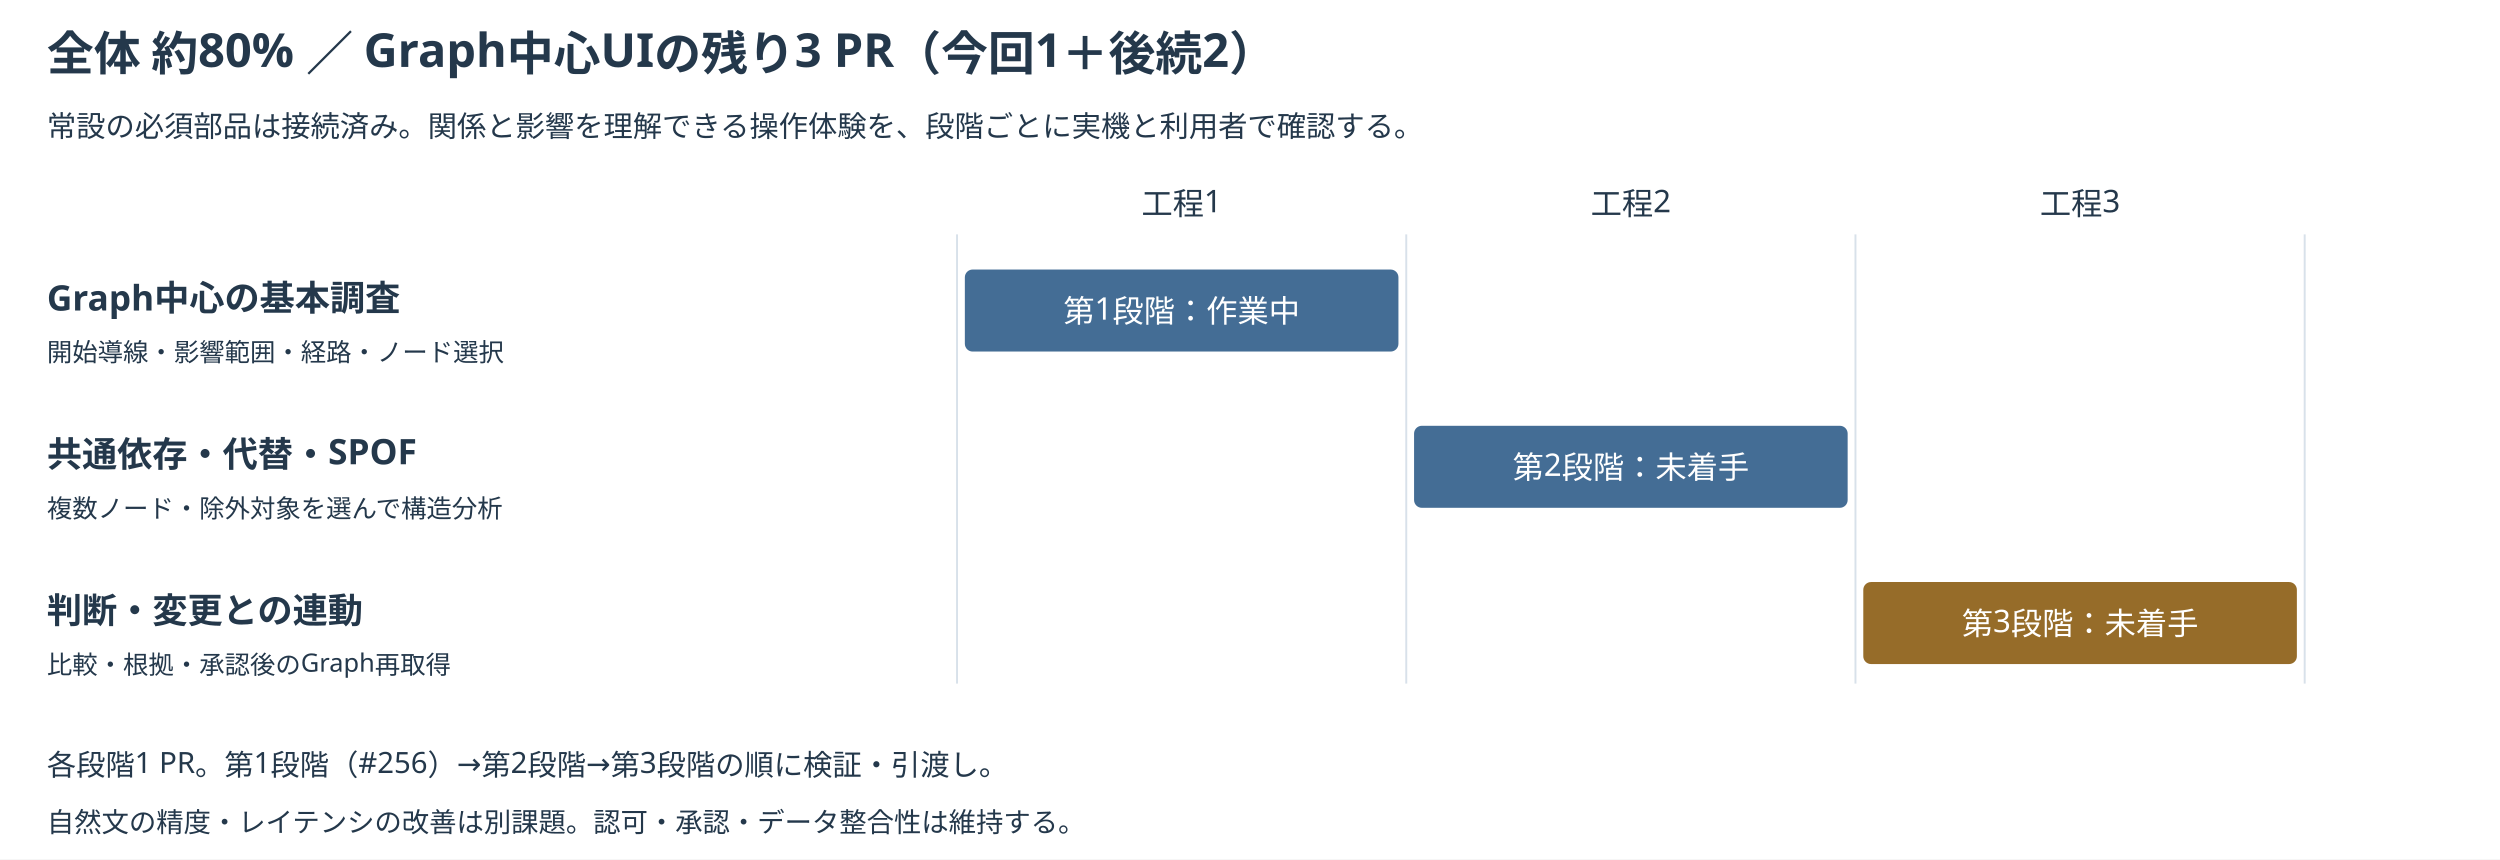
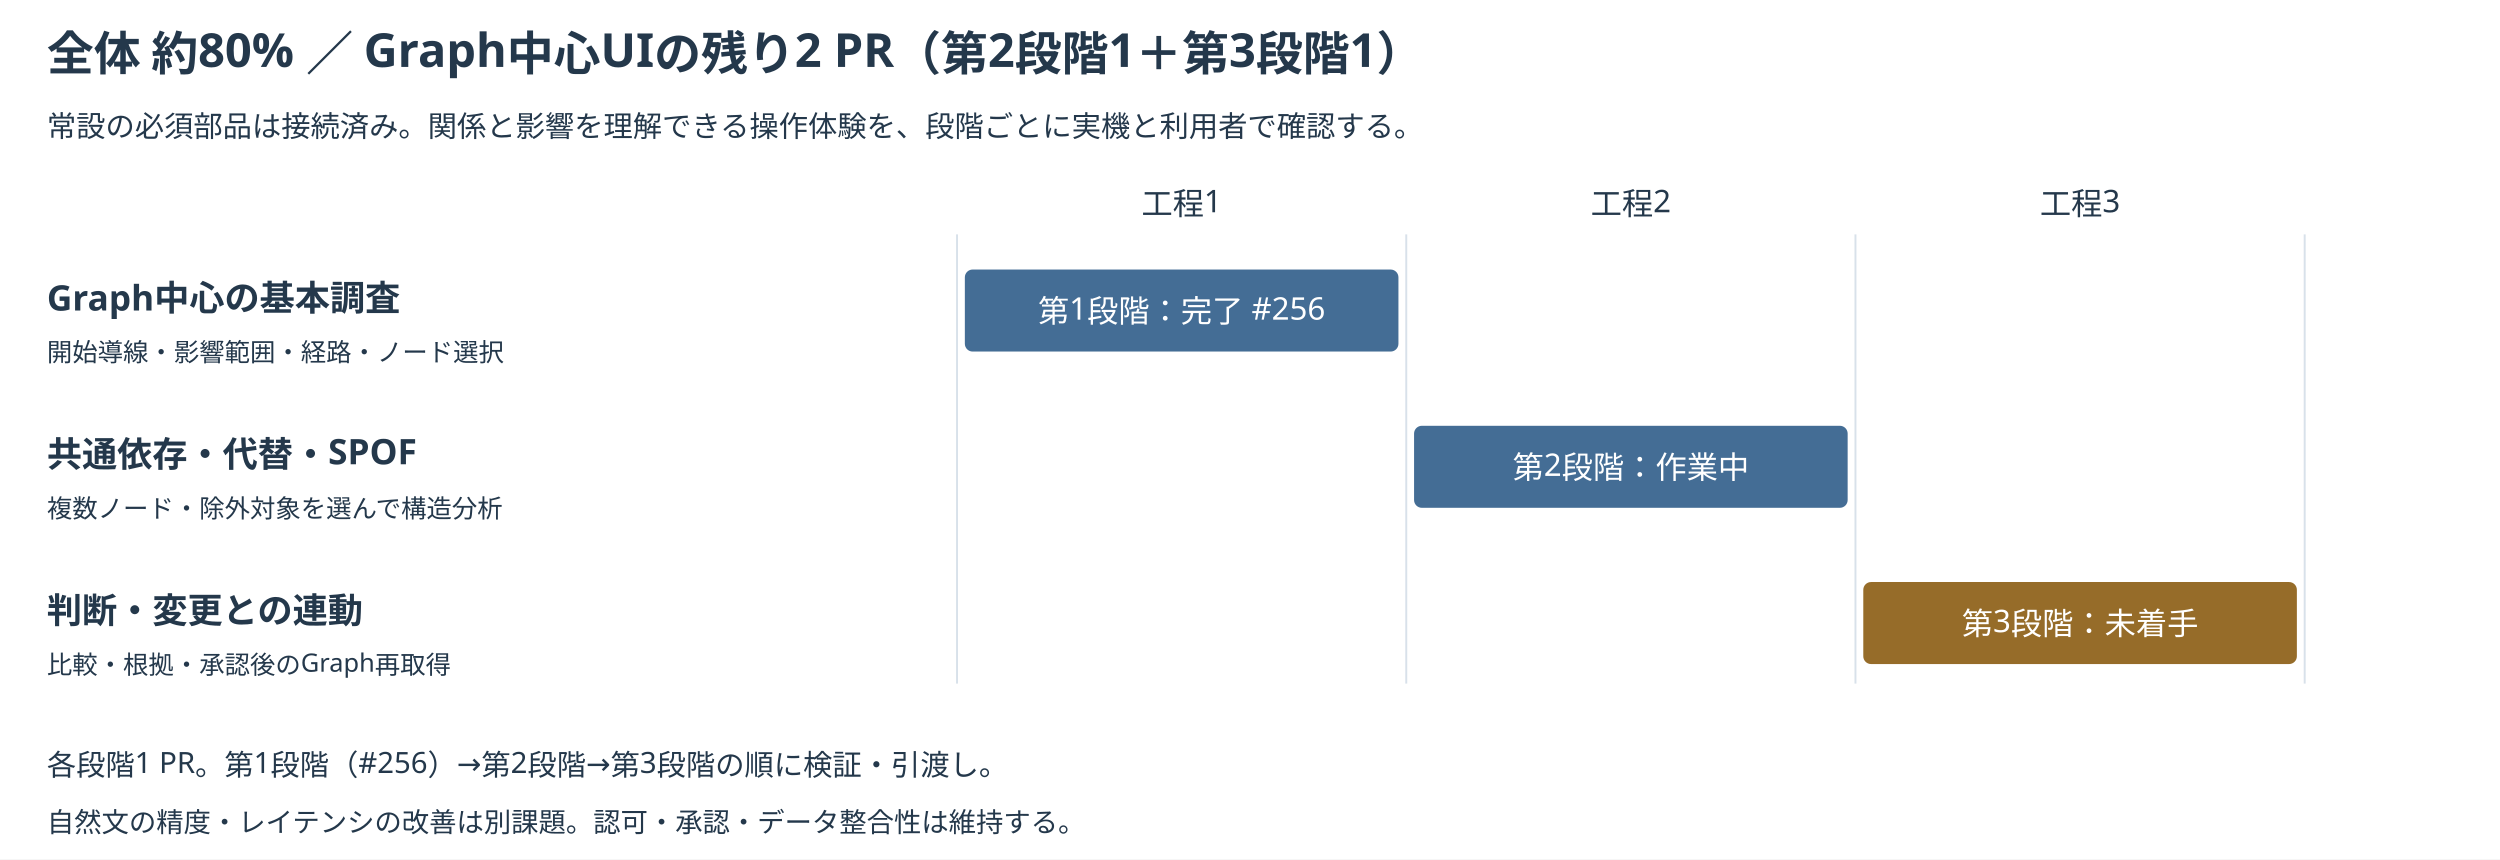
<svg xmlns="http://www.w3.org/2000/svg" width="1280" height="440" viewBox="0 0 1280 440" role="img" aria-labelledby="title desc">
  <rect width="1280" height="440" fill="white" />
  <g font-family="sans-serif" fill="#24384b">
-     <text x="24" y="36" font-size="24" font-weight="bold">全体 約80% ／ Graph中心UIの残り3 PR（今回1＋後続2）</text>
+     <text x="24" y="36" font-size="24" font-weight="bold">全体 約80% ／ Graph中心UIの残り2 PR（第2段階1＋第3段階1）</text>
    <text x="24" y="70" font-size="15">常設の必須部品は接続済み。関係と影響を理解できる操作体験を、段階ごとに実機と利用者で確認する。</text>
    <path d="M490 120V350 M720 120V350 M950 120V350 M1180 120V350" stroke="#d8e1ea" />
    <text x="605" y="110" text-anchor="middle" font-size="16">工程1</text>
    <text x="835" y="110" text-anchor="middle" font-size="16">工程2</text>
    <text x="1065" y="110" text-anchor="middle" font-size="16">工程3</text>
    <text x="24" y="159" font-size="18" font-weight="bold">Graph中心の基本調査</text>
    <text x="24" y="185" font-size="13">開始導線・影響範囲・経路・ノード選択</text>
    <rect x="494" y="138" width="222" height="42" rx="4" fill="#446d95" />
-     <text x="605" y="165" text-anchor="middle" font-size="16" fill="white">第1段階：作業中</text>
+     <text x="605" y="165" text-anchor="middle" font-size="16" fill="white">第1段階：完了 #256</text>
    <text x="24" y="239" font-size="18" font-weight="bold">共通依存・代替・SPOF</text>
    <text x="24" y="265" font-size="13">複数ノード・除外対象を選んで構造分析</text>
    <rect x="724" y="218" width="222" height="42" rx="4" fill="#446d95" />
-     <text x="835" y="245" text-anchor="middle" font-size="16" fill="white">第2段階：未着手</text>
+     <text x="835" y="245" text-anchor="middle" font-size="16" fill="white">第2段階：作業中</text>
    <text x="24" y="319" font-size="18" font-weight="bold">判断・変更との連動</text>
    <text x="24" y="345" font-size="13">比較・根拠・承認後のGraph再取得</text>
    <rect x="954" y="298" width="222" height="42" rx="4" fill="#966c29" />
    <text x="1065" y="325" text-anchor="middle" font-size="16" fill="white">第3段階：未着手</text>
    <text x="24" y="397" font-size="15">各段階1 PR。第1段階（#256）→第2段階→第3段階の順に検証・引渡し。</text>
    <text x="24" y="426" font-size="14">自然文の精度・レイテンシの改善は別課題。認可・承認・データ整合性は維持する。</text>
  </g>
</svg>
